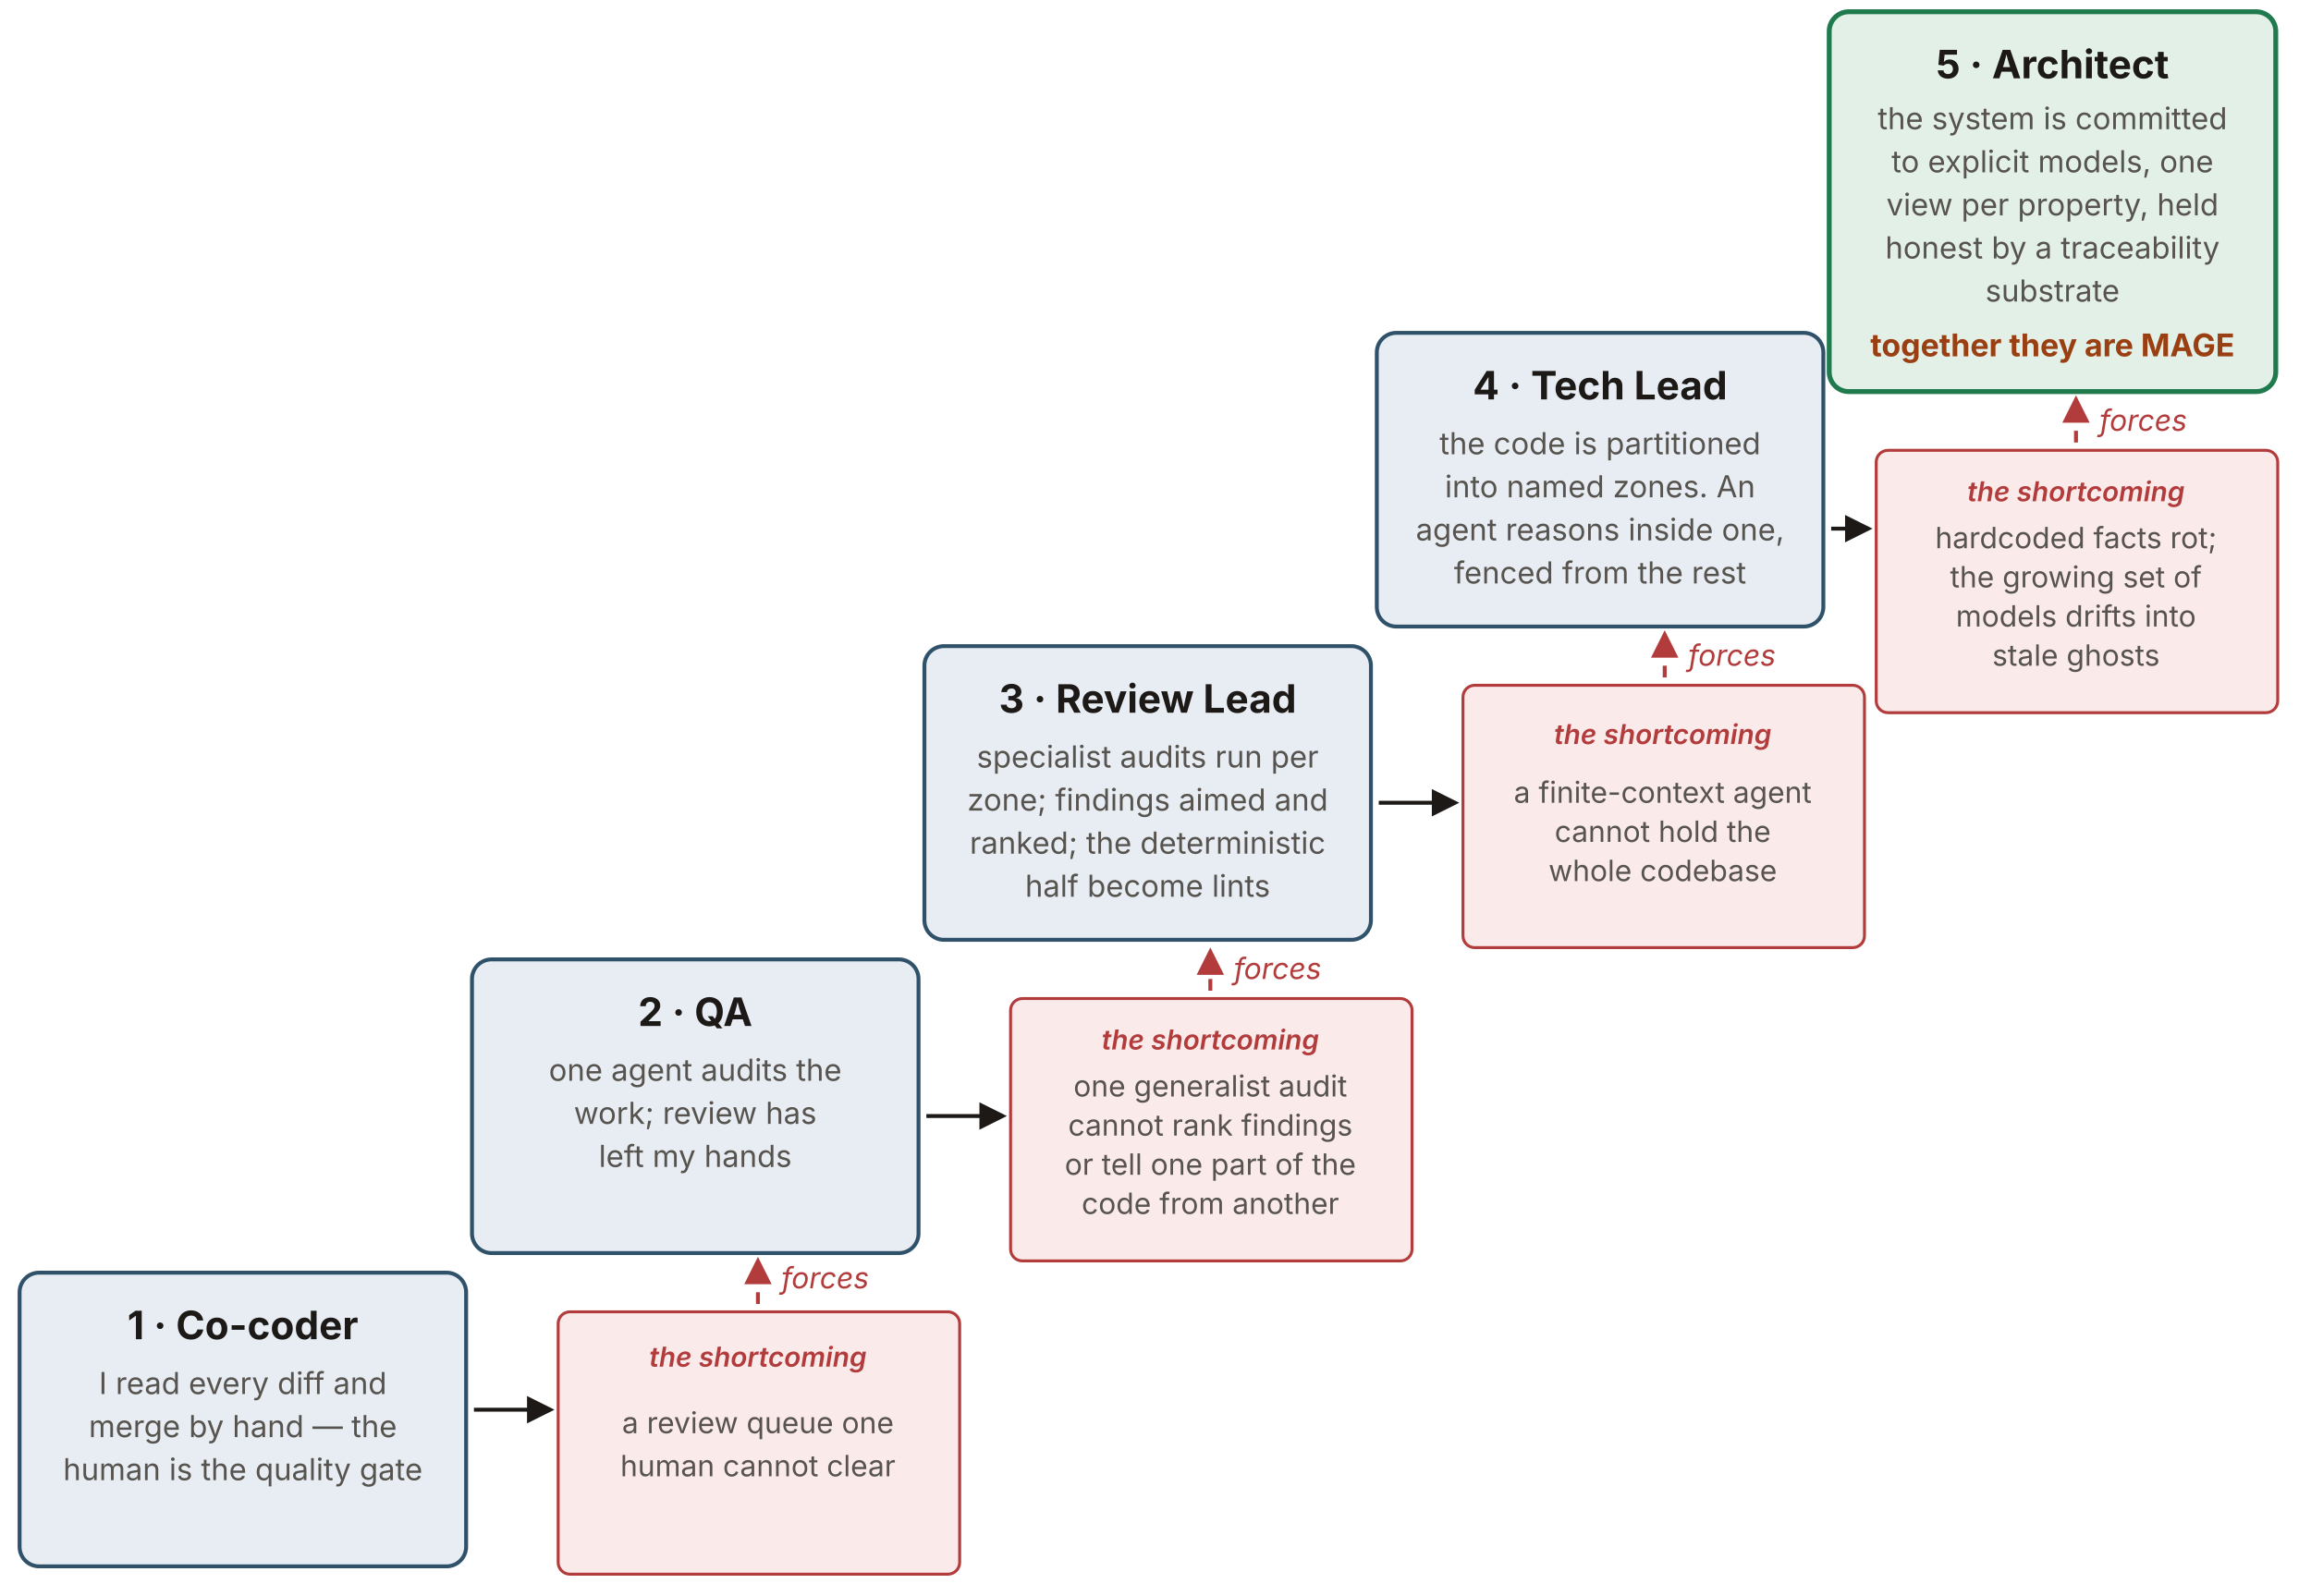
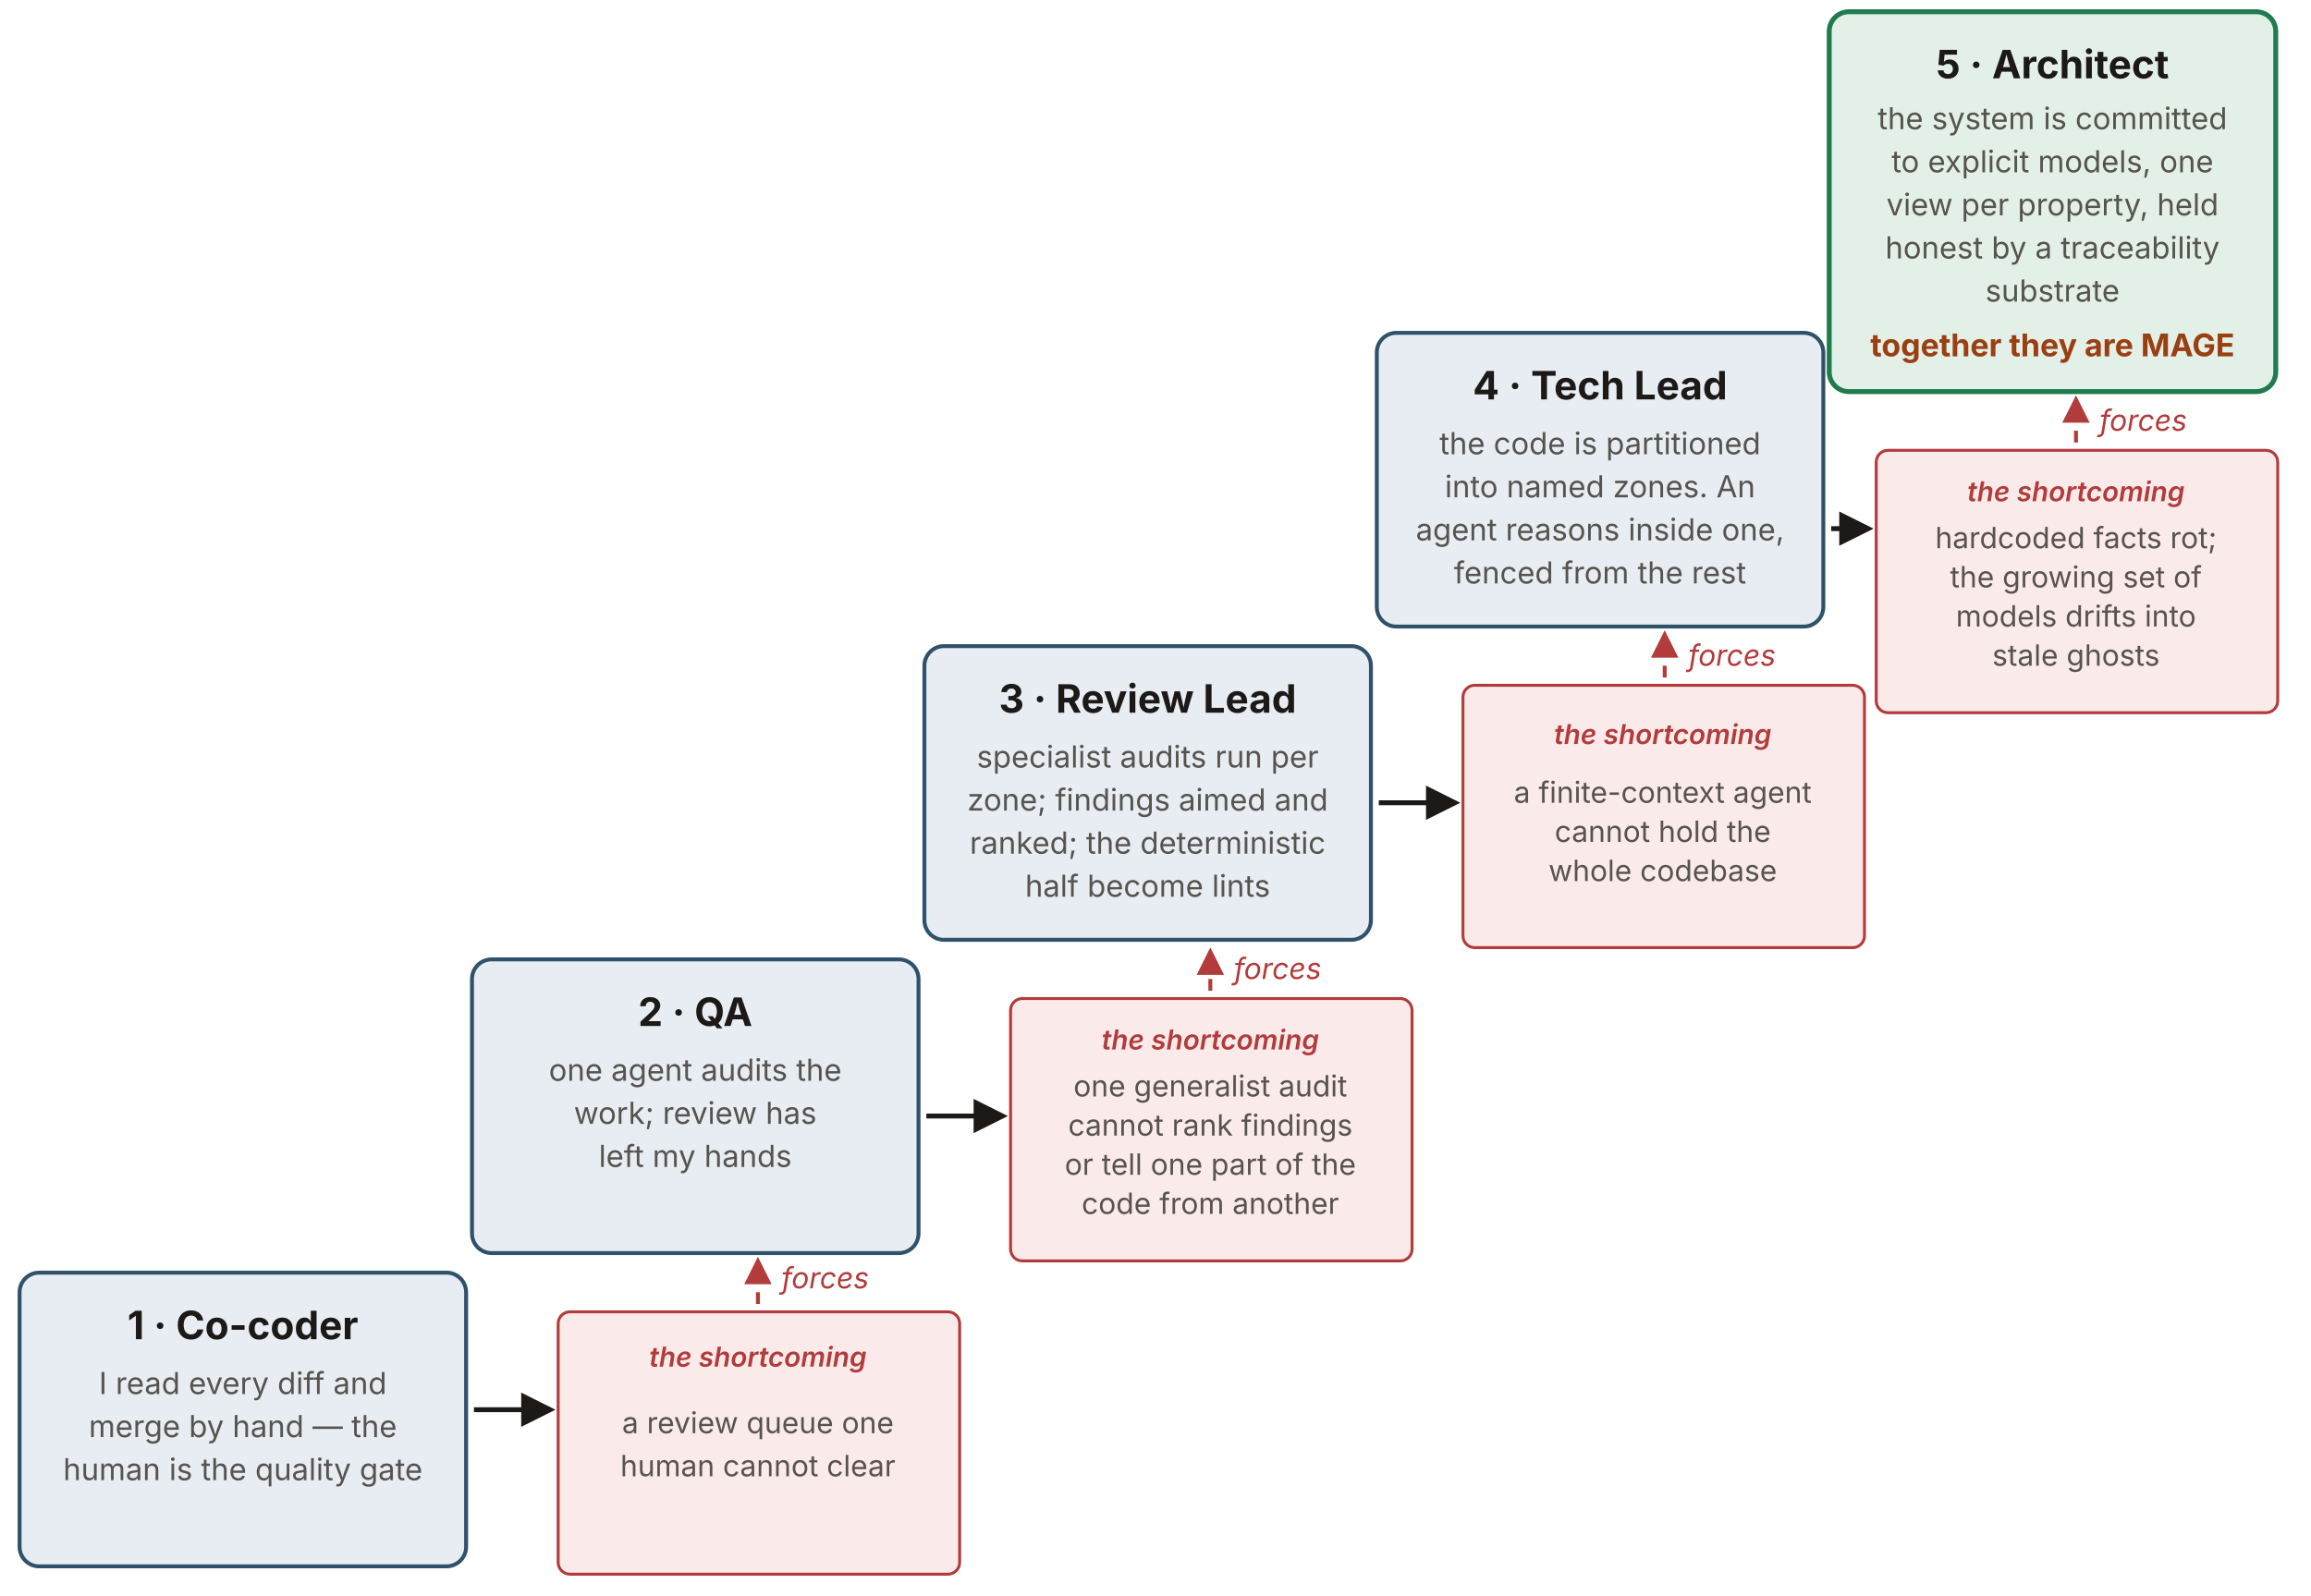
<svg xmlns="http://www.w3.org/2000/svg" viewBox="0 0 1180 815" width="1180" height="815" role="group" aria-labelledby="mgTitle mgDesc" font-family="'Source Sans 3', -apple-system, 'Segoe UI', sans-serif">
  <defs>
    <marker id="mg-ah" viewBox="0 0 10 10" refX="8.5" refY="5" markerWidth="7" markerHeight="7" orient="auto-start-reverse">
      <path d="M0,0 L10,5 L0,10 z" fill="#1c1917" />
    </marker>
    <marker id="mg-ah-churn" viewBox="0 0 10 10" refX="8.5" refY="5" markerWidth="7" markerHeight="7" orient="auto-start-reverse">
      <path d="M0,0 L10,5 L0,10 z" fill="#b23b3b" />
    </marker>
  </defs>
  <rect x="10" y="650" width="228" height="150" rx="10" fill="#e7edf3" stroke="#2f5169" stroke-width="2" />
  <text x="124" y="684" text-anchor="middle" font-size="20" font-weight="700" fill="#1c1917">1 · Co-coder</text>
  <text x="124" y="712" text-anchor="middle" font-size="15.5" fill="#57534e">I read every diff and</text>
  <text x="124" y="734" text-anchor="middle" font-size="15.5" fill="#57534e">merge by hand — the</text>
  <text x="124" y="756" text-anchor="middle" font-size="15.5" fill="#57534e">human is the quality gate</text>
-   <line x1="242" y1="720" x2="281" y2="720" stroke="#1c1917" stroke-width="2" marker-end="url(#mg-ah)" />
+   <line x1="242" y1="720" x2="281" y2="720" stroke="#1c1917" stroke-width="2.5" marker-end="url(#mg-ah)" />
  <rect x="285" y="670" width="205" height="134" rx="6" fill="#fbeaea" stroke="#b23b3b" stroke-width="1.5" />
  <text x="387" y="698" text-anchor="middle" font-size="14" font-style="italic" font-weight="600" fill="#b23b3b">the shortcoming</text>
  <text x="387" y="732" text-anchor="middle" font-size="15" fill="#57534e">a review queue one</text>
  <text x="387" y="754" text-anchor="middle" font-size="15" fill="#57534e">human cannot clear</text>
  <line x1="387" y1="666" x2="387" y2="644" stroke="#b23b3b" stroke-width="2" stroke-dasharray="6 5" marker-end="url(#mg-ah-churn)" />
  <text x="399" y="658" font-size="15" font-style="italic" fill="#b23b3b">forces</text>
  <rect x="241" y="490" width="228" height="150" rx="10" fill="#e7edf3" stroke="#2f5169" stroke-width="2" />
  <text x="355" y="524" text-anchor="middle" font-size="20" font-weight="700" fill="#1c1917">2 · QA</text>
  <text x="355" y="552" text-anchor="middle" font-size="15.5" fill="#57534e">one agent audits the</text>
  <text x="355" y="574" text-anchor="middle" font-size="15.5" fill="#57534e">work; review has</text>
  <text x="355" y="596" text-anchor="middle" font-size="15.5" fill="#57534e">left my hands</text>
-   <line x1="473" y1="570" x2="512" y2="570" stroke="#1c1917" stroke-width="2" marker-end="url(#mg-ah)" />
+   <line x1="473" y1="570" x2="512" y2="570" stroke="#1c1917" stroke-width="2.5" marker-end="url(#mg-ah)" />
  <rect x="516" y="510" width="205" height="134" rx="6" fill="#fbeaea" stroke="#b23b3b" stroke-width="1.5" />
  <text x="618" y="536" text-anchor="middle" font-size="14" font-style="italic" font-weight="600" fill="#b23b3b">the shortcoming</text>
  <text x="618" y="560" text-anchor="middle" font-size="15" fill="#57534e">one generalist audit</text>
  <text x="618" y="580" text-anchor="middle" font-size="15" fill="#57534e">cannot rank findings</text>
  <text x="618" y="600" text-anchor="middle" font-size="15" fill="#57534e">or tell one part of the</text>
  <text x="618" y="620" text-anchor="middle" font-size="15" fill="#57534e">code from another</text>
  <line x1="618" y1="506" x2="618" y2="486" stroke="#b23b3b" stroke-width="2" stroke-dasharray="6 5" marker-end="url(#mg-ah-churn)" />
  <text x="630" y="500" font-size="15" font-style="italic" fill="#b23b3b">forces</text>
  <rect x="472" y="330" width="228" height="150" rx="10" fill="#e7edf3" stroke="#2f5169" stroke-width="2" />
  <text x="586" y="364" text-anchor="middle" font-size="20" font-weight="700" fill="#1c1917">3 · Review Lead</text>
  <text x="586" y="392" text-anchor="middle" font-size="15.5" fill="#57534e">specialist audits run per</text>
  <text x="586" y="414" text-anchor="middle" font-size="15.5" fill="#57534e">zone; findings aimed and</text>
  <text x="586" y="436" text-anchor="middle" font-size="15.5" fill="#57534e">ranked; the deterministic</text>
  <text x="586" y="458" text-anchor="middle" font-size="15.5" fill="#57534e">half become lints</text>
-   <line x1="704" y1="410" x2="743" y2="410" stroke="#1c1917" stroke-width="2" marker-end="url(#mg-ah)" />
+   <line x1="704" y1="410" x2="743" y2="410" stroke="#1c1917" stroke-width="2.5" marker-end="url(#mg-ah)" />
  <rect x="747" y="350" width="205" height="134" rx="6" fill="#fbeaea" stroke="#b23b3b" stroke-width="1.5" />
  <text x="849" y="380" text-anchor="middle" font-size="14" font-style="italic" font-weight="600" fill="#b23b3b">the shortcoming</text>
  <text x="849" y="410" text-anchor="middle" font-size="15" fill="#57534e">a finite-context agent</text>
  <text x="849" y="430" text-anchor="middle" font-size="15" fill="#57534e">cannot hold the</text>
  <text x="849" y="450" text-anchor="middle" font-size="15" fill="#57534e">whole codebase</text>
  <line x1="850" y1="346" x2="850" y2="324" stroke="#b23b3b" stroke-width="2" stroke-dasharray="6 5" marker-end="url(#mg-ah-churn)" />
  <text x="862" y="340" font-size="15" font-style="italic" fill="#b23b3b">forces</text>
  <rect x="703" y="170" width="228" height="150" rx="10" fill="#e7edf3" stroke="#2f5169" stroke-width="2" />
  <text x="817" y="204" text-anchor="middle" font-size="20" font-weight="700" fill="#1c1917">4 · Tech Lead</text>
  <text x="817" y="232" text-anchor="middle" font-size="15.5" fill="#57534e">the code is partitioned</text>
  <text x="817" y="254" text-anchor="middle" font-size="15.5" fill="#57534e">into named zones. An</text>
  <text x="817" y="276" text-anchor="middle" font-size="15.5" fill="#57534e">agent reasons inside one,</text>
  <text x="817" y="298" text-anchor="middle" font-size="15.5" fill="#57534e">fenced from the rest</text>
-   <line x1="935" y1="270" x2="954" y2="270" stroke="#1c1917" stroke-width="2" marker-end="url(#mg-ah)" />
+   <line x1="935" y1="270" x2="954" y2="270" stroke="#1c1917" stroke-width="2.5" marker-end="url(#mg-ah)" />
  <rect x="958" y="230" width="205" height="134" rx="6" fill="#fbeaea" stroke="#b23b3b" stroke-width="1.5" />
  <text x="1060" y="256" text-anchor="middle" font-size="14" font-style="italic" font-weight="600" fill="#b23b3b">the shortcoming</text>
  <text x="1060" y="280" text-anchor="middle" font-size="15" fill="#57534e">hardcoded facts rot;</text>
  <text x="1060" y="300" text-anchor="middle" font-size="15" fill="#57534e">the growing set of</text>
  <text x="1060" y="320" text-anchor="middle" font-size="15" fill="#57534e">models drifts into</text>
  <text x="1060" y="340" text-anchor="middle" font-size="15" fill="#57534e">stale ghosts</text>
  <line x1="1060" y1="226" x2="1060" y2="204" stroke="#b23b3b" stroke-width="2" stroke-dasharray="6 5" marker-end="url(#mg-ah-churn)" />
  <text x="1072" y="220" font-size="15" font-style="italic" fill="#b23b3b">forces</text>
  <rect x="934" y="6" width="228" height="194" rx="10" fill="#e3f0e7" stroke="#1f7a4d" stroke-width="2.5" />
  <text x="1048" y="40" text-anchor="middle" font-size="20" font-weight="700" fill="#1c1917">5 · Architect</text>
  <text x="1048" y="66" text-anchor="middle" font-size="15.5" fill="#57534e">the system is committed</text>
  <text x="1048" y="88" text-anchor="middle" font-size="15.5" fill="#57534e">to explicit models, one</text>
  <text x="1048" y="110" text-anchor="middle" font-size="15.5" fill="#57534e">view per property, held</text>
  <text x="1048" y="132" text-anchor="middle" font-size="15.5" fill="#57534e">honest by a traceability</text>
  <text x="1048" y="154" text-anchor="middle" font-size="15.5" fill="#57534e">substrate</text>
  <text x="1048" y="182" text-anchor="middle" font-size="16" font-weight="700" fill="#9a3f12">together they are MAGE</text>
</svg>
